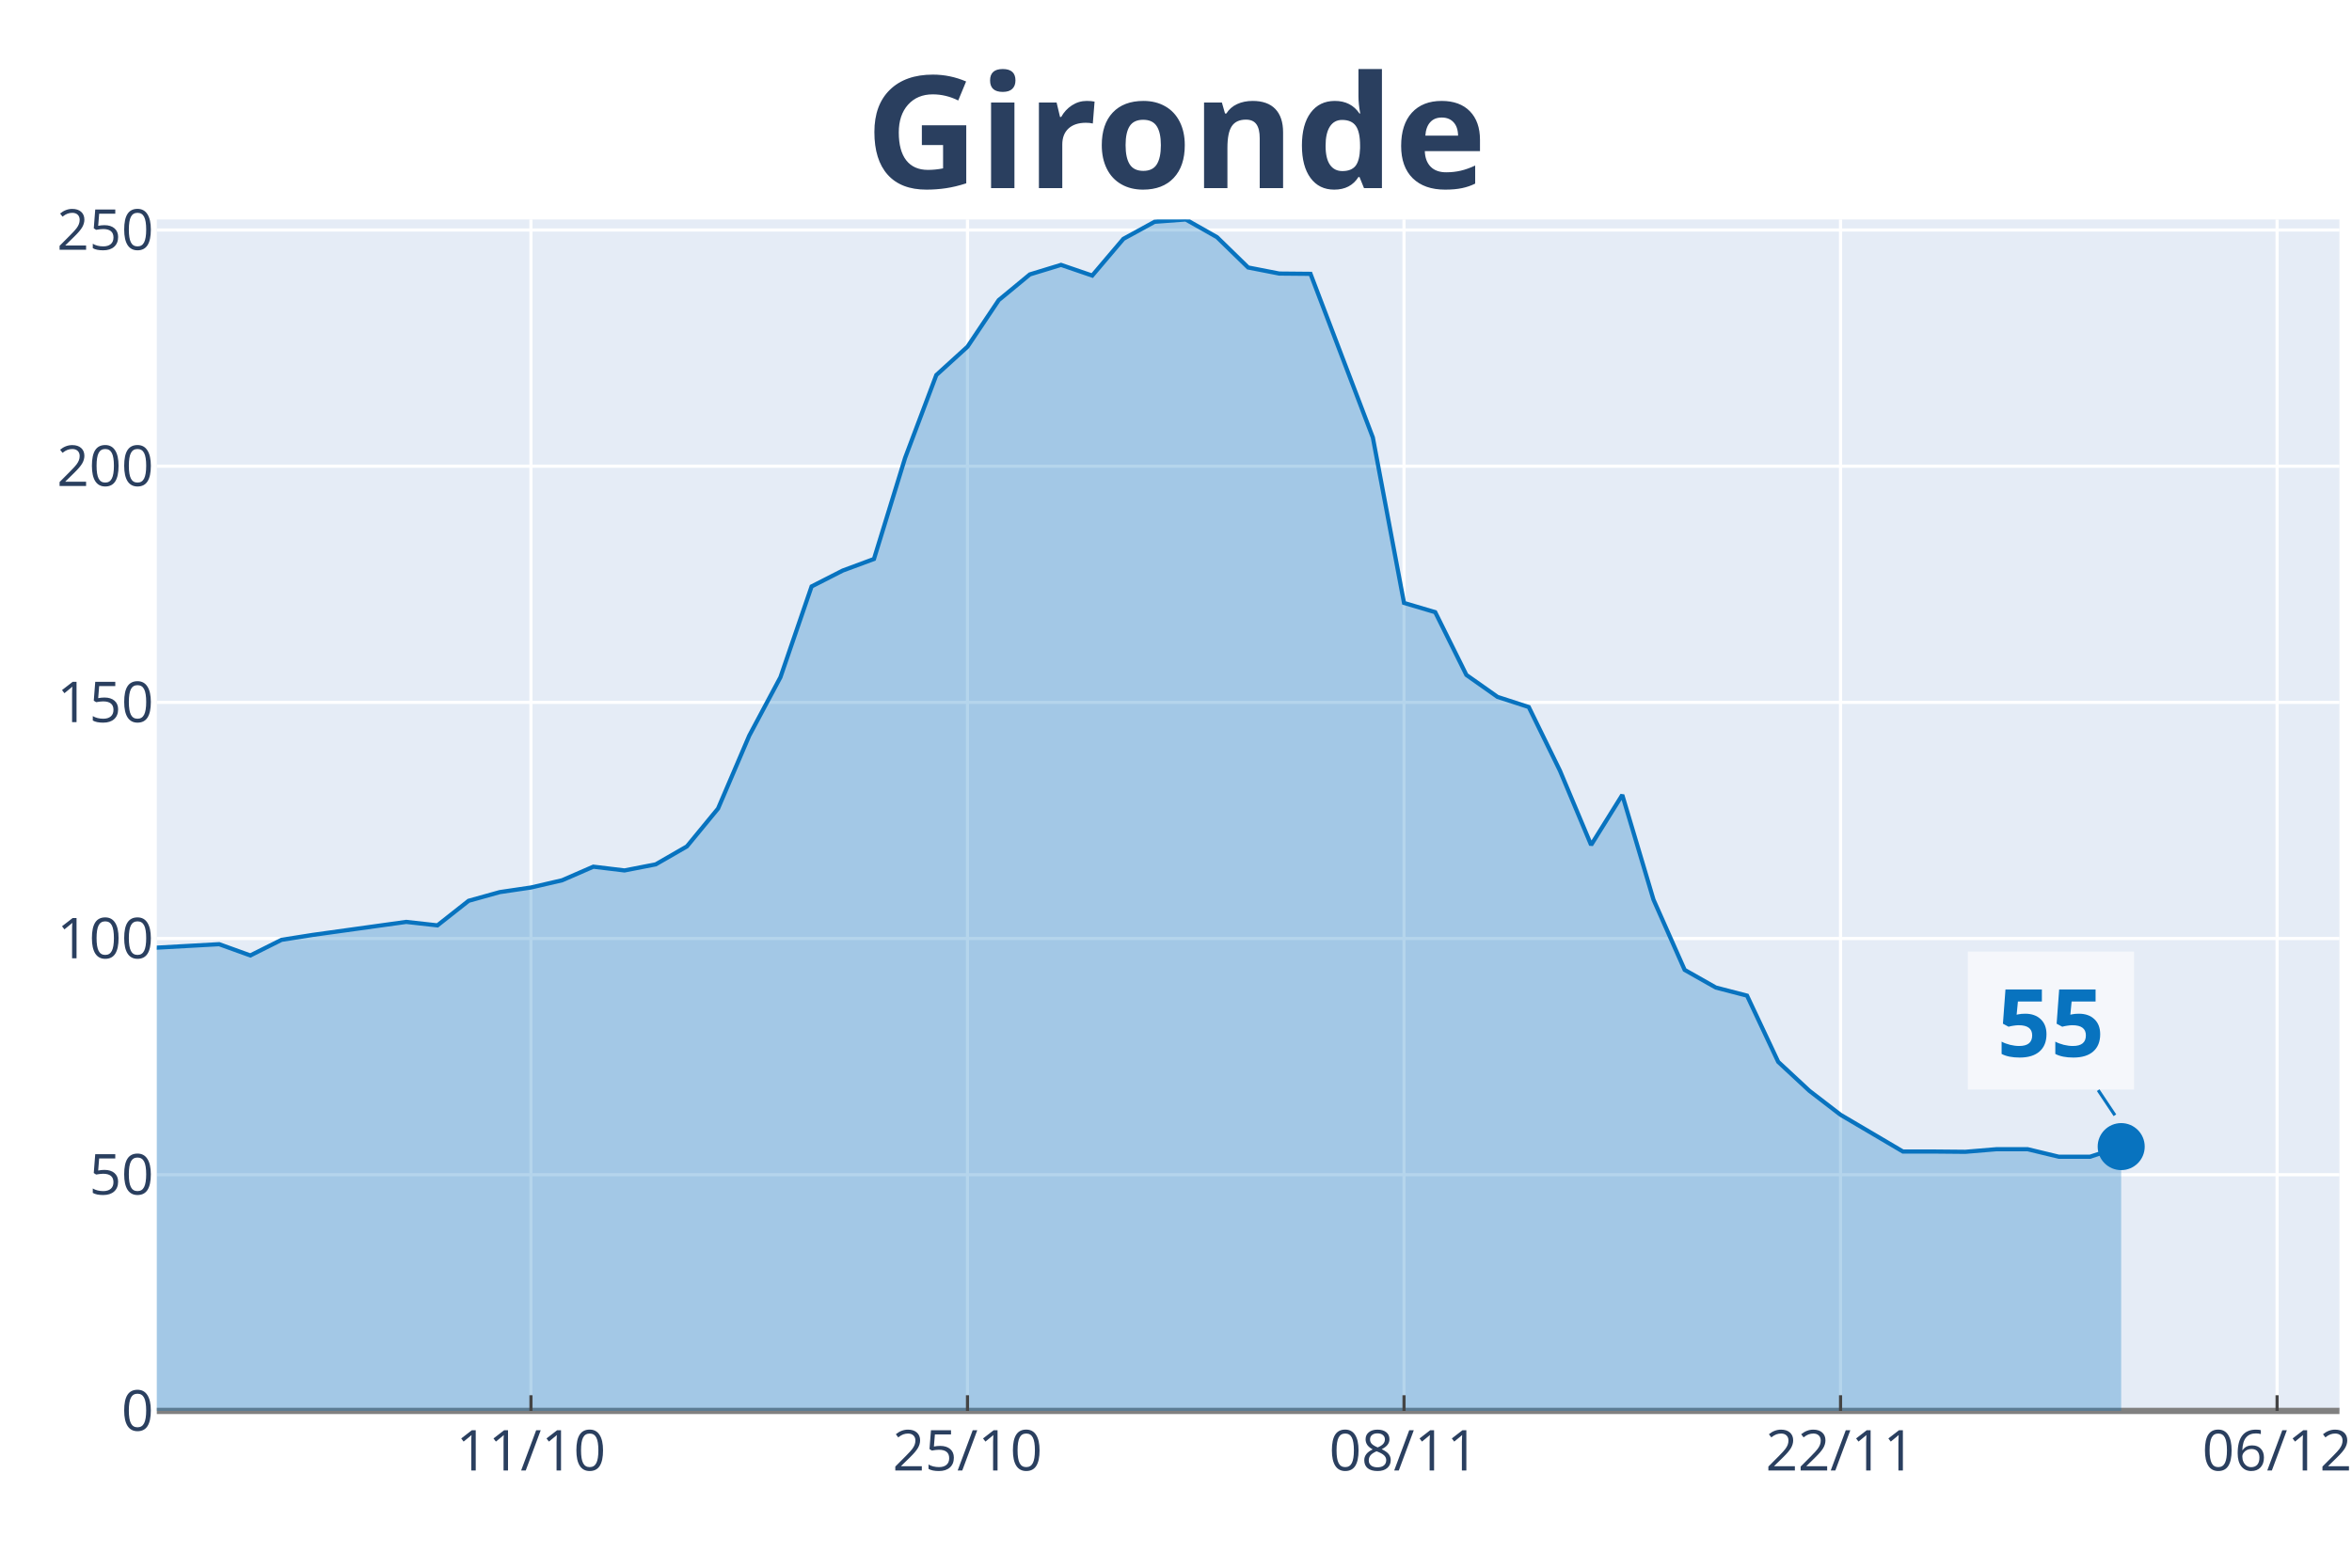
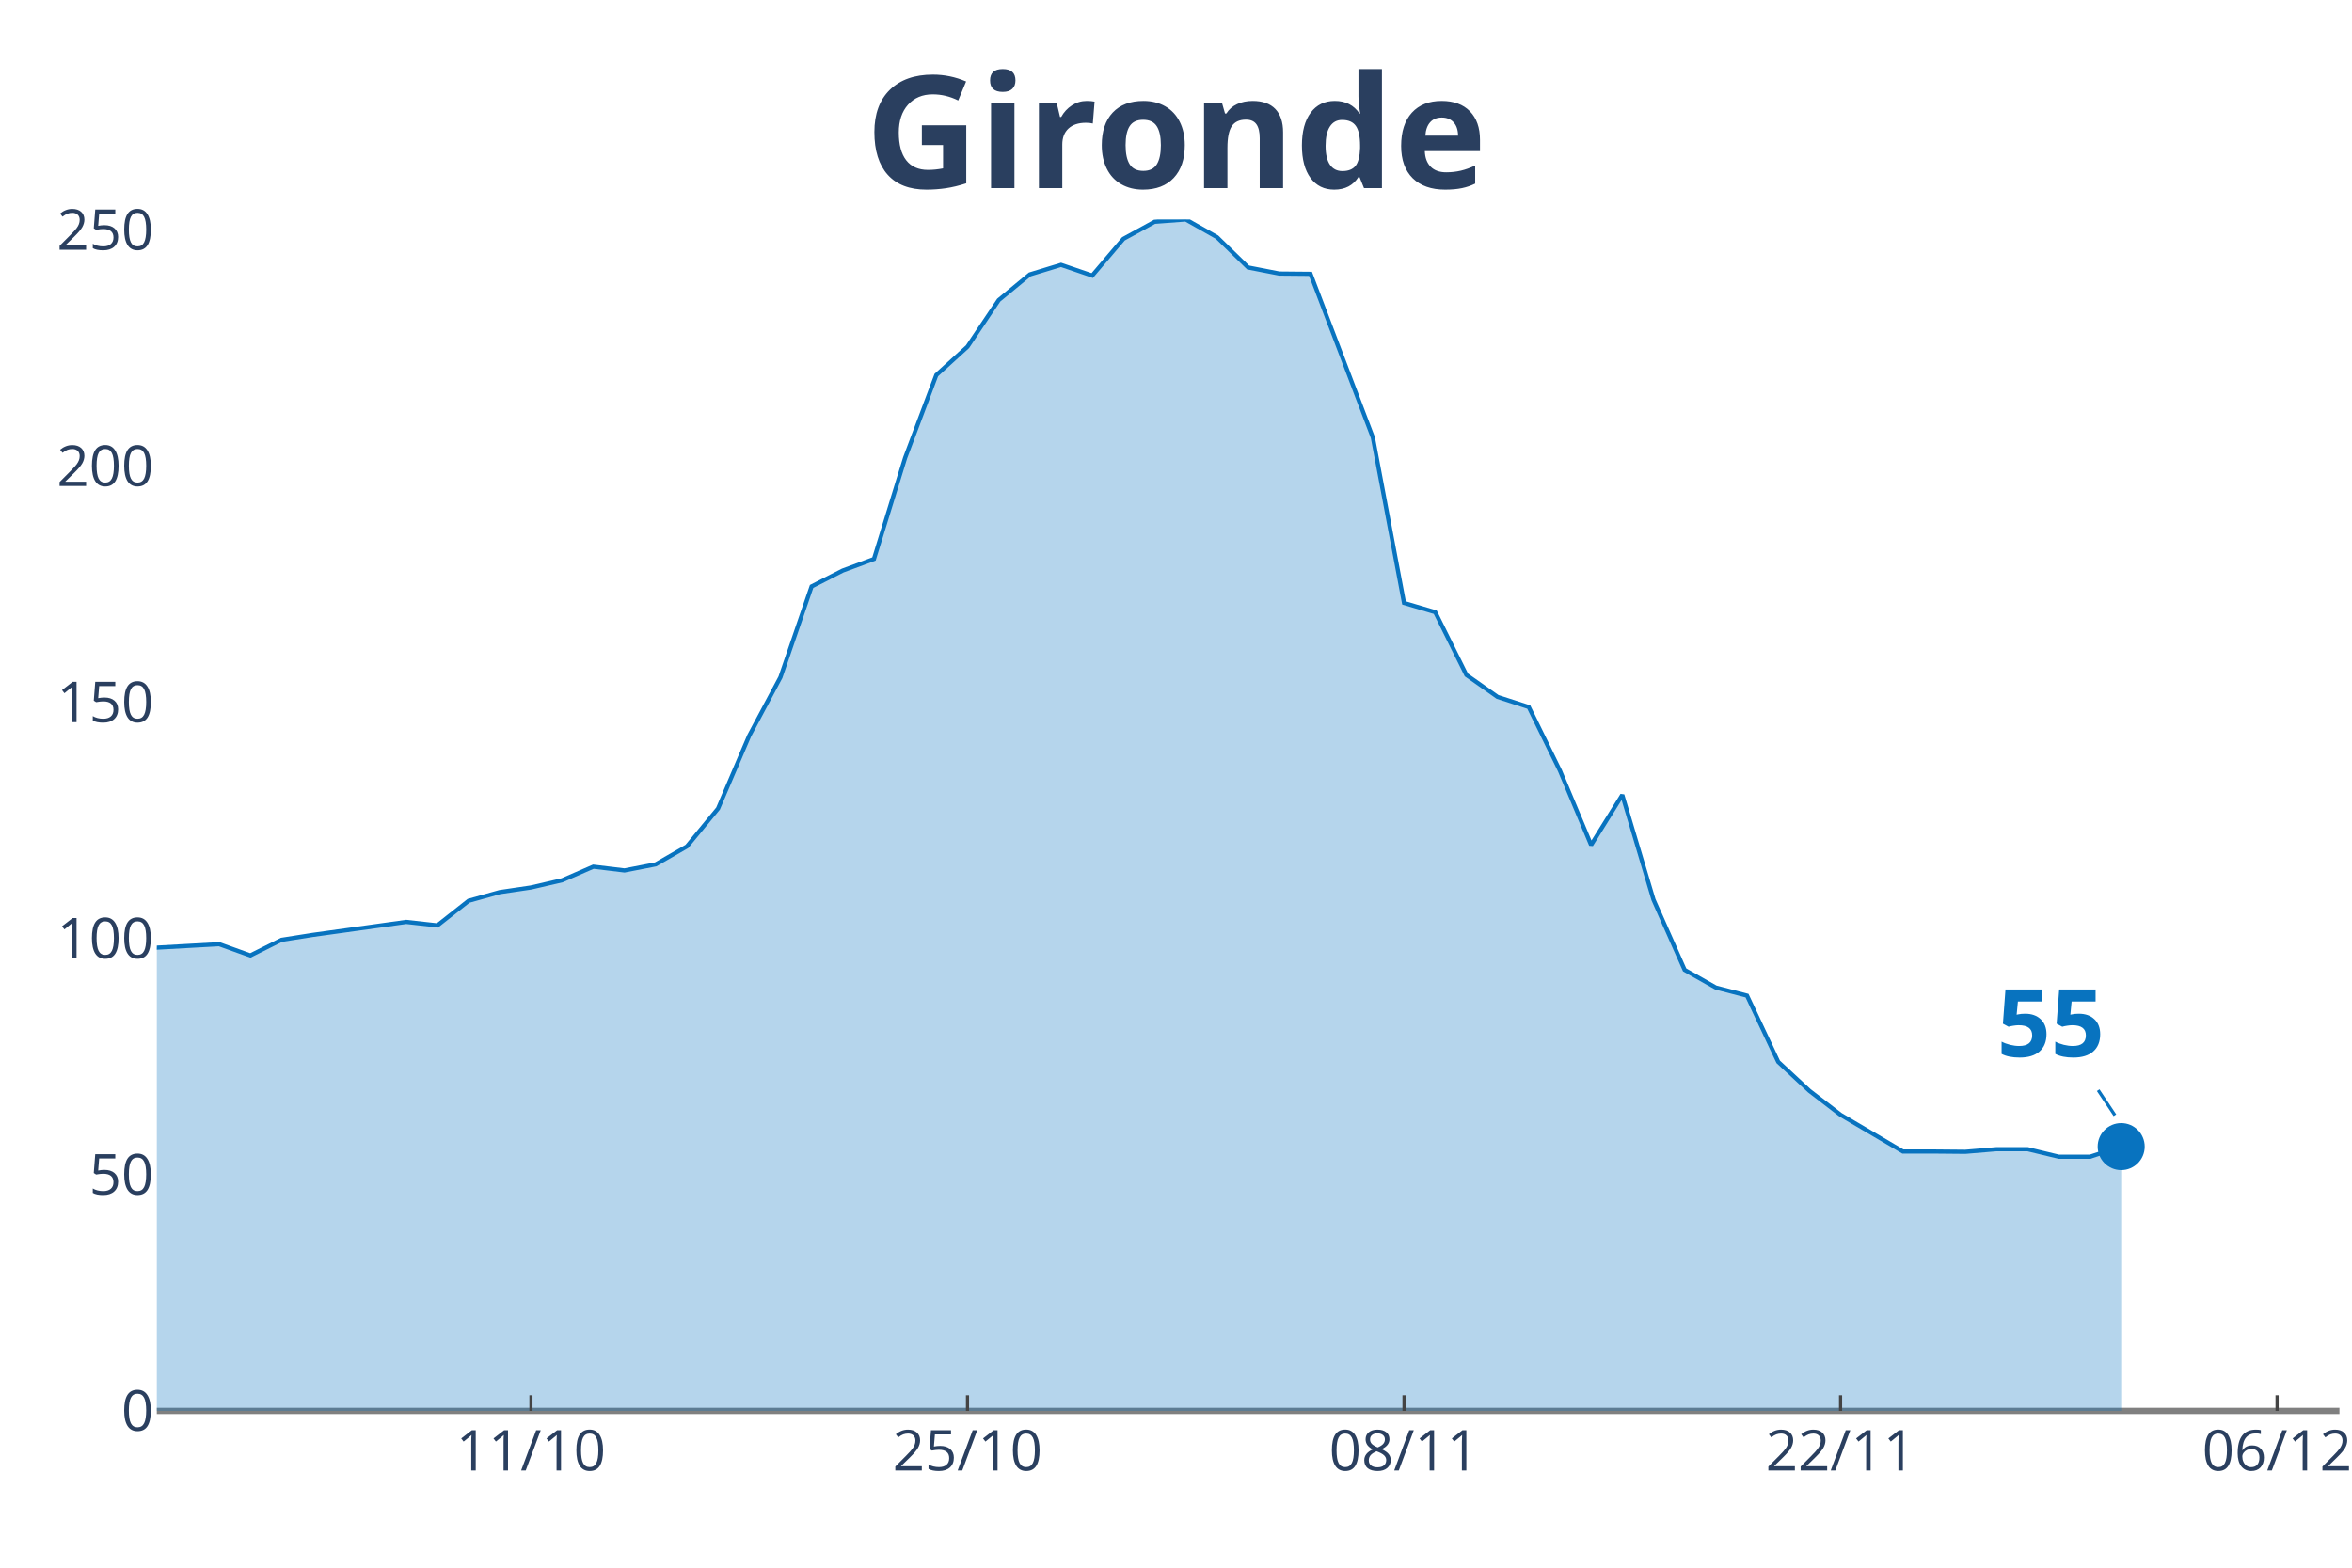
<svg xmlns="http://www.w3.org/2000/svg" class="main-svg" width="1125" height="750" style="" viewBox="0 0 750 500">
-   <rect x="0" y="0" width="750" height="500" style="fill: rgb(255, 255, 255); fill-opacity: 1;" />
-   <defs id="defs-6040b3">
+   <rect x="0" y="0" width="750" height="500" style="fill: rgb(0, 0, 0); fill-opacity: 0;" />
+   <defs id="defs-3c1d89">
    <g class="clips">
-       <clipPath id="clip6040b3xyplot" class="plotclip">
+       <clipPath id="clip3c1d89xyplot" class="plotclip">
        <rect width="696" height="380" />
      </clipPath>
-       <clipPath class="axesclip" id="clip6040b3x">
+       <clipPath class="axesclip" id="clip3c1d89x">
        <rect x="50" y="0" width="696" height="500" />
      </clipPath>
-       <clipPath class="axesclip" id="clip6040b3y">
+       <clipPath class="axesclip" id="clip3c1d89y">
        <rect x="0" y="70" width="750" height="380" />
      </clipPath>
-       <clipPath class="axesclip" id="clip6040b3xy">
+       <clipPath class="axesclip" id="clip3c1d89xy">
        <rect x="50" y="70" width="696" height="380" />
      </clipPath>
    </g>
    <g class="gradients" />
  </defs>
  <g class="bglayer">
-     <rect class="bg" x="50" y="70" width="696" height="380" style="fill: rgb(229, 236, 246); fill-opacity: 1; stroke-width: 0;" />
+     <rect class="bg" x="50" y="70" width="696" height="380" style="fill: rgb(0, 0, 0); fill-opacity: 0; stroke-width: 0;" />
  </g>
  <g class="layer-below">
    <g class="imagelayer" />
    <g class="shapelayer" />
  </g>
  <g class="cartesianlayer">
    <g class="subplot xy">
      <g class="layer-subplot">
        <g class="shapelayer" />
        <g class="imagelayer" />
      </g>
      <g class="gridlayer">
        <g class="x">
          <path class="xgrid crisp" transform="translate(169.31,0)" d="M0,70v380" style="stroke: rgb(255, 255, 255); stroke-opacity: 1; stroke-width: 1px;" />
          <path class="xgrid crisp" transform="translate(308.51,0)" d="M0,70v380" style="stroke: rgb(255, 255, 255); stroke-opacity: 1; stroke-width: 1px;" />
          <path class="xgrid crisp" transform="translate(447.71,0)" d="M0,70v380" style="stroke: rgb(255, 255, 255); stroke-opacity: 1; stroke-width: 1px;" />
          <path class="xgrid crisp" transform="translate(586.91,0)" d="M0,70v380" style="stroke: rgb(255, 255, 255); stroke-opacity: 1; stroke-width: 1px;" />
          <path class="xgrid crisp" transform="translate(726.11,0)" d="M0,70v380" style="stroke: rgb(255, 255, 255); stroke-opacity: 1; stroke-width: 1px;" />
        </g>
        <g class="y">
          <path class="ygrid crisp" transform="translate(0,374.67)" d="M50,0h696" style="stroke: rgb(255, 255, 255); stroke-opacity: 1; stroke-width: 1px;" />
          <path class="ygrid crisp" transform="translate(0,299.34)" d="M50,0h696" style="stroke: rgb(255, 255, 255); stroke-opacity: 1; stroke-width: 1px;" />
          <path class="ygrid crisp" transform="translate(0,224.01)" d="M50,0h696" style="stroke: rgb(255, 255, 255); stroke-opacity: 1; stroke-width: 1px;" />
          <path class="ygrid crisp" transform="translate(0,148.69)" d="M50,0h696" style="stroke: rgb(255, 255, 255); stroke-opacity: 1; stroke-width: 1px;" />
          <path class="ygrid crisp" transform="translate(0,73.36)" d="M50,0h696" style="stroke: rgb(255, 255, 255); stroke-opacity: 1; stroke-width: 1px;" />
        </g>
      </g>
      <g class="zerolinelayer">
        <path class="yzl zl crisp" transform="translate(0,450)" d="M50,0h696" style="stroke: rgb(128, 128, 128); stroke-opacity: 1; stroke-width: 2px;" />
      </g>
      <path class="xlines-below" />
      <path class="ylines-below" />
      <g class="overlines-below" />
      <g class="xaxislayer-below" />
      <g class="yaxislayer-below" />
      <g class="overaxes-below" />
-       <g class="plot" transform="translate(50, 70)" clip-path="url('#clip6040b3xyplot')">
+       <g class="plot" transform="translate(50, 70)" clip-path="url('#clip3c1d89xyplot')">
        <g class="scatterlayer mlayer">
-           <g class="trace scatter trace3082fe" style="stroke-miterlimit: 2;">
+           <g class="trace scatter trace1ca4f5" style="stroke-miterlimit: 2;">
            <g class="fills">
              <g>
                <path class="js-fill" d="M626.4,380L-1352.23,380L-1352.23,377.6L-765.6,372.99L-755.66,372.25L-636.34,371.05L-626.4,373.27L-536.91,368.47L-526.97,365.33L-467.31,347.44L-457.37,342.55L-427.54,309.17L-417.6,297.45L-377.83,252.17L-367.89,239.25L-348,194.98L-338.06,191.01L-328.11,190.09L-318.17,168.97L-298.29,127.74L-288.34,126.54L-278.4,116.4L-268.46,118.8L-258.51,118.33L-248.57,113.91L-228.69,140.93L-218.74,144.81L-208.8,155.32L-198.86,157.63L-188.91,160.67L-178.97,167.86L-169.03,160.39L-159.09,162.05L-149.14,165.93L-139.2,165.74L-129.26,164.08L-119.31,166.48L-109.37,174.6L-99.43,191.66L-89.49,200.61L-79.54,213.8L-69.6,221.91L-59.66,224.96L-39.77,227.63L-29.83,232.7L-19.89,235.66L-9.94,232.8L19.89,231.14L29.83,234.73L39.77,229.75L49.71,228.18L79.54,224.03L89.49,225.14L99.43,217.3L109.37,214.53L119.31,213.06L129.26,210.75L139.2,206.42L149.14,207.62L159.09,205.68L169.03,199.96L178.97,187.88L188.91,164.64L198.86,146L208.8,117.04L218.74,111.97L228.69,108.28L238.63,76L248.57,49.62L258.51,40.58L268.46,25.73L278.4,17.52L288.34,14.48L298.29,17.89L308.23,6.18L318.17,0.74L328.11,0L338.06,5.63L348,15.31L357.94,17.25L367.89,17.34L387.77,69.54L397.71,122.3L407.66,125.25L417.6,145.27L427.54,152.28L437.49,155.5L447.43,175.8L457.37,199.5L467.31,183.54L477.26,216.93L487.2,239.34L497.14,244.97L507.09,247.55L517.03,268.67L526.97,277.9L536.91,285.55L556.8,297.27L566.74,297.27L576.69,297.36L586.63,296.53L596.57,296.53L606.51,298.93L616.46,298.93L626.4,295.7" style="fill: rgb(8, 115, 191); fill-opacity: 0.3; stroke-width: 0;" />
              </g>
            </g>
            <g class="errorbars" />
            <g class="lines">
              <path class="js-line" d="M-1352.23,377.6L-765.6,372.99L-755.66,372.25L-636.34,371.05L-626.4,373.27L-536.91,368.47L-526.97,365.33L-467.31,347.44L-457.37,342.55L-427.54,309.17L-417.6,297.45L-377.83,252.17L-367.89,239.25L-348,194.98L-338.06,191.01L-328.11,190.09L-318.17,168.97L-298.29,127.74L-288.34,126.54L-278.4,116.4L-268.46,118.8L-258.51,118.33L-248.57,113.91L-228.69,140.93L-218.74,144.81L-208.8,155.32L-198.86,157.63L-188.91,160.67L-178.97,167.86L-169.03,160.39L-159.09,162.05L-149.14,165.93L-139.2,165.74L-129.26,164.08L-119.31,166.48L-109.37,174.6L-99.43,191.66L-89.49,200.61L-79.54,213.8L-69.6,221.91L-59.66,224.96L-39.77,227.63L-29.83,232.7L-19.89,235.66L-9.94,232.8L19.89,231.14L29.83,234.73L39.77,229.75L49.71,228.18L79.54,224.03L89.49,225.14L99.43,217.3L109.37,214.53L119.31,213.06L129.26,210.75L139.2,206.42L149.14,207.62L159.09,205.68L169.03,199.96L178.97,187.88L188.91,164.64L198.86,146L208.8,117.04L218.74,111.97L228.69,108.28L238.63,76L248.57,49.62L258.51,40.58L268.46,25.73L278.4,17.52L288.34,14.48L298.29,17.89L308.23,6.18L318.17,0.74L328.11,0L338.06,5.63L348,15.31L357.94,17.25L367.89,17.34L387.77,69.54L397.71,122.3L407.66,125.25L417.6,145.27L427.54,152.28L437.49,155.5L447.43,175.8L457.37,199.5L467.31,183.54L477.26,216.93L487.2,239.34L497.14,244.97L507.09,247.55L517.03,268.67L526.97,277.9L536.91,285.55L556.8,297.27L566.74,297.27L576.69,297.36L586.63,296.53L596.57,296.53L606.51,298.93L616.46,298.93L626.4,295.7" style="vector-effect: non-scaling-stroke; fill: none; stroke: rgb(8, 115, 191); stroke-opacity: 1; stroke-width: 2px; opacity: 1;" />
            </g>
            <g class="points" />
            <g class="text" />
          </g>
-           <g class="trace scatter trace66b95c" style="stroke-miterlimit: 2; opacity: 1;">
+           <g class="trace scatter trace36a4f8" style="stroke-miterlimit: 2; opacity: 1;">
            <g class="fills" />
            <g class="errorbars" />
            <g class="lines" />
            <g class="points">
              <path class="point" transform="translate(626.4,295.7)" d="M7.5,0A7.5,7.5 0 1,1 0,-7.5A7.5,7.5 0 0,1 7.5,0Z" style="opacity: 1; stroke-width: 0px; fill: rgb(8, 115, 191); fill-opacity: 1;" />
            </g>
            <g class="text" />
          </g>
        </g>
      </g>
      <g class="overplot" />
      <path class="xlines-above crisp" style="fill: none; stroke-width: 1px; stroke: rgb(0, 0, 0); stroke-opacity: 0;" d="" />
      <path class="ylines-above crisp" style="fill: none;" d="M0,0" />
      <g class="overlines-above" />
      <g class="xaxislayer-above">
        <path class="xtick ticks crisp" d="M0,450v-5" transform="translate(169.31,0)" style="stroke: rgb(68, 68, 68); stroke-opacity: 1; stroke-width: 1px;" />
        <path class="xtick ticks crisp" d="M0,450v-5" transform="translate(308.51,0)" style="stroke: rgb(68, 68, 68); stroke-opacity: 1; stroke-width: 1px;" />
        <path class="xtick ticks crisp" d="M0,450v-5" transform="translate(447.71,0)" style="stroke: rgb(68, 68, 68); stroke-opacity: 1; stroke-width: 1px;" />
        <path class="xtick ticks crisp" d="M0,450v-5" transform="translate(586.91,0)" style="stroke: rgb(68, 68, 68); stroke-opacity: 1; stroke-width: 1px;" />
        <path class="xtick ticks crisp" d="M0,450v-5" transform="translate(726.11,0)" style="stroke: rgb(68, 68, 68); stroke-opacity: 1; stroke-width: 1px;" />
        <g class="xtick">
          <text text-anchor="middle" x="0" y="469" transform="translate(169.31,0)" style="font-family: 'Open Sans', verdana, arial, sans-serif; font-size: 18px; fill: rgb(42, 63, 95); fill-opacity: 1; white-space: pre;">11/10</text>
        </g>
        <g class="xtick">
          <text text-anchor="middle" x="0" y="469" transform="translate(308.51,0)" style="font-family: 'Open Sans', verdana, arial, sans-serif; font-size: 18px; fill: rgb(42, 63, 95); fill-opacity: 1; white-space: pre;">25/10</text>
        </g>
        <g class="xtick">
          <text text-anchor="middle" x="0" y="469" transform="translate(447.71,0)" style="font-family: 'Open Sans', verdana, arial, sans-serif; font-size: 18px; fill: rgb(42, 63, 95); fill-opacity: 1; white-space: pre;">08/11</text>
        </g>
        <g class="xtick">
          <text text-anchor="middle" x="0" y="469" transform="translate(586.91,0)" style="font-family: 'Open Sans', verdana, arial, sans-serif; font-size: 18px; fill: rgb(42, 63, 95); fill-opacity: 1; white-space: pre;">22/11</text>
        </g>
        <g class="xtick">
          <text text-anchor="middle" x="0" y="469" transform="translate(726.11,0)" style="font-family: 'Open Sans', verdana, arial, sans-serif; font-size: 18px; fill: rgb(42, 63, 95); fill-opacity: 1; white-space: pre;">06/12</text>
        </g>
      </g>
      <g class="yaxislayer-above">
        <g class="ytick">
          <text text-anchor="end" x="49" y="6.3" transform="translate(0,450)" style="font-family: 'Open Sans', verdana, arial, sans-serif; font-size: 18px; fill: rgb(42, 63, 95); fill-opacity: 1; white-space: pre;">0</text>
        </g>
        <g class="ytick">
          <text text-anchor="end" x="49" y="6.3" transform="translate(0,374.67)" style="font-family: 'Open Sans', verdana, arial, sans-serif; font-size: 18px; fill: rgb(42, 63, 95); fill-opacity: 1; white-space: pre;">50</text>
        </g>
        <g class="ytick">
          <text text-anchor="end" x="49" y="6.3" transform="translate(0,299.34)" style="font-family: 'Open Sans', verdana, arial, sans-serif; font-size: 18px; fill: rgb(42, 63, 95); fill-opacity: 1; white-space: pre;">100</text>
        </g>
        <g class="ytick">
          <text text-anchor="end" x="49" y="6.3" transform="translate(0,224.01)" style="font-family: 'Open Sans', verdana, arial, sans-serif; font-size: 18px; fill: rgb(42, 63, 95); fill-opacity: 1; white-space: pre;">150</text>
        </g>
        <g class="ytick">
          <text text-anchor="end" x="49" y="6.3" transform="translate(0,148.69)" style="font-family: 'Open Sans', verdana, arial, sans-serif; font-size: 18px; fill: rgb(42, 63, 95); fill-opacity: 1; white-space: pre;">200</text>
        </g>
        <g class="ytick">
          <text text-anchor="end" x="49" y="6.3" transform="translate(0,73.36)" style="font-family: 'Open Sans', verdana, arial, sans-serif; font-size: 18px; fill: rgb(42, 63, 95); fill-opacity: 1; white-space: pre;">250</text>
        </g>
      </g>
      <g class="overaxes-above" />
    </g>
  </g>
  <g class="polarlayer" />
  <g class="ternarylayer" />
  <g class="geolayer" />
  <g class="funnelarealayer" />
  <g class="pielayer" />
  <g class="treemaplayer" />
  <g class="sunburstlayer" />
  <g class="glimages" />
-   <defs id="topdefs-6040b3">
+   <defs id="topdefs-3c1d89">
    <g class="clips" />
  </defs>
  <g class="layer-above">
    <g class="imagelayer" />
    <g class="shapelayer" />
  </g>
  <g class="infolayer">
    <g class="g-gtitle">
      <text class="gtitle" x="375" y="25" text-anchor="middle" dy="0.7em" style="font-family: 'Open Sans', verdana, arial, sans-serif; font-size: 50px; fill: rgb(42, 63, 95); opacity: 1; font-weight: normal; white-space: pre;">
        <tspan style="font-weight:bold">Gironde</tspan>
      </text>
    </g>
    <g class="g-xtitle" />
    <g class="g-ytitle" />
    <g class="annotation" data-index="0" style="opacity: 1;">
      <g class="annotation-text-g" transform="rotate(0,654.4,325.7)">
        <g class="cursor-pointer" transform="translate(627, 303)">
          <rect class="bg" x="0.5" y="0.5" width="53" height="44" style="stroke-width: 1px; stroke: rgb(0, 0, 0); stroke-opacity: 0; fill: rgb(255, 255, 255); fill-opacity: 0.6;" />
          <text class="annotation-text" text-anchor="middle" x="26.922" y="34" style="font-family: 'Open Sans', verdana, arial, sans-serif; font-size: 30px; fill: rgb(8, 115, 191); fill-opacity: 1; white-space: pre;">
            <tspan style="font-weight:bold">55 </tspan>
          </text>
        </g>
      </g>
      <g class="annotation-arrow-g" style="opacity: 1;">
        <path d="M669.067,347.7L674.4,355.7" style="stroke-width: 1px; stroke: rgb(8, 115, 191); stroke-opacity: 1; stroke-dasharray: 0px, 0px, 9.615px, 9.615px;" />
      </g>
    </g>
  </g>
</svg>
